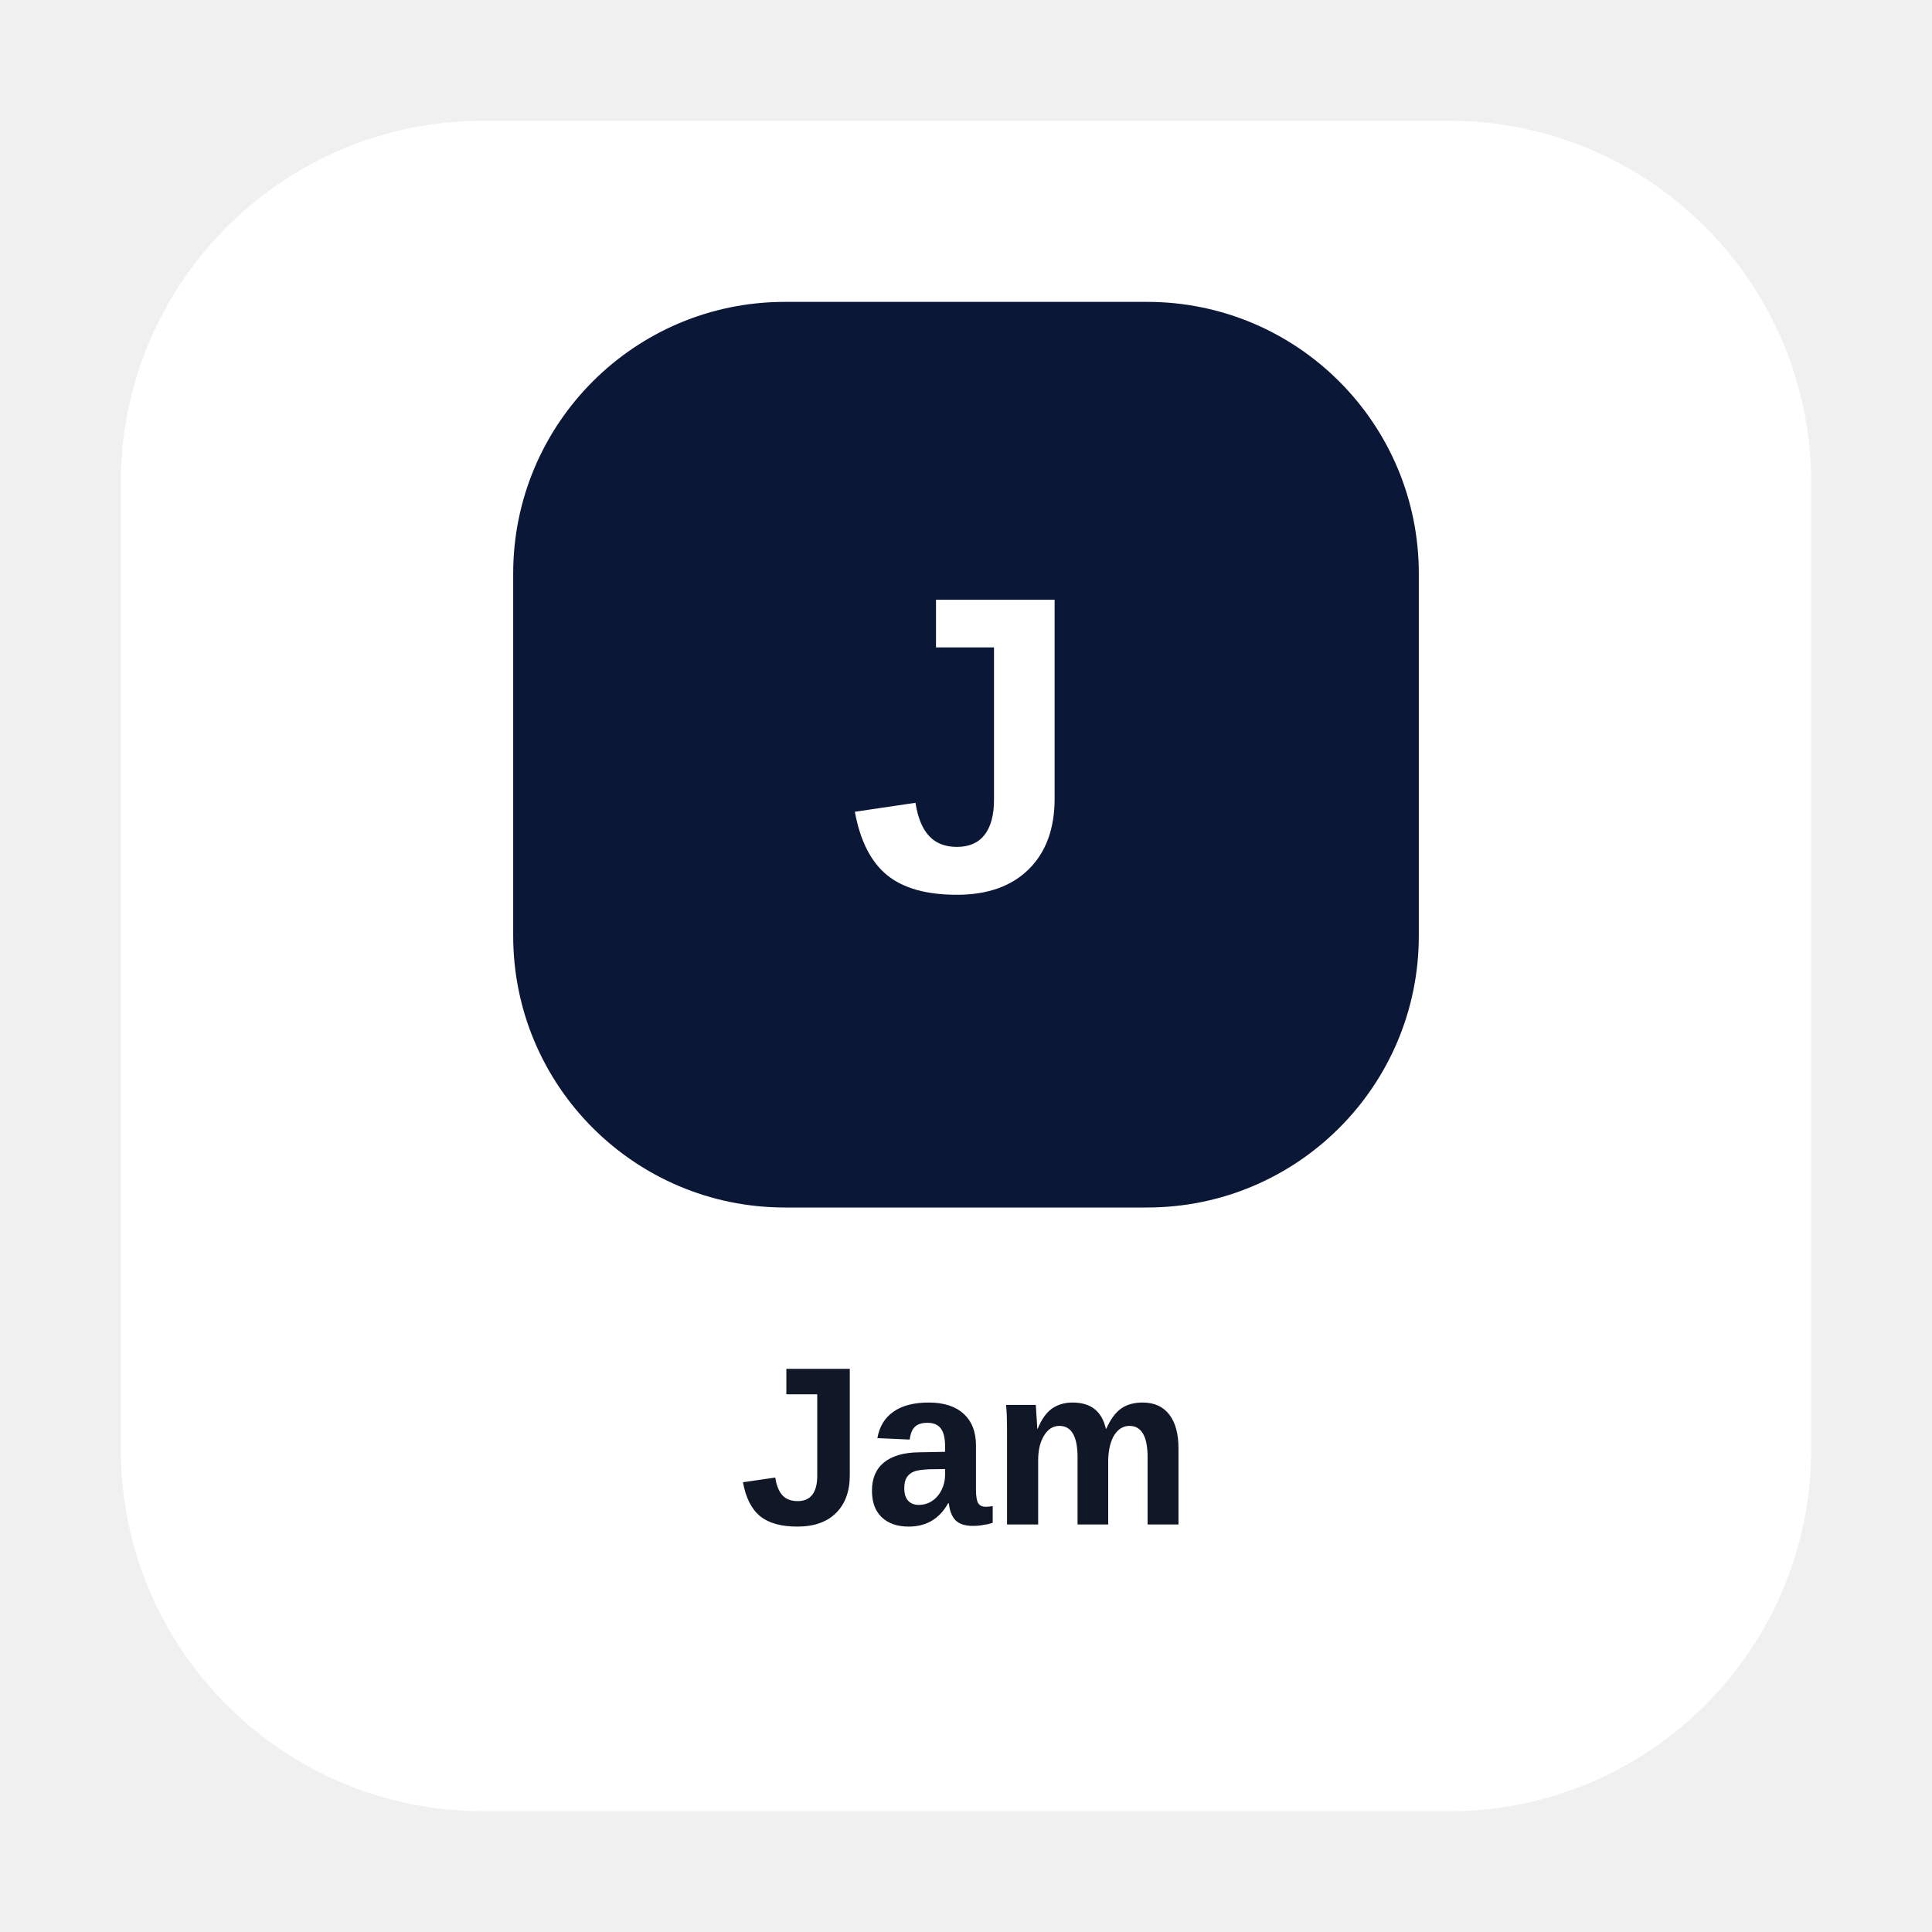
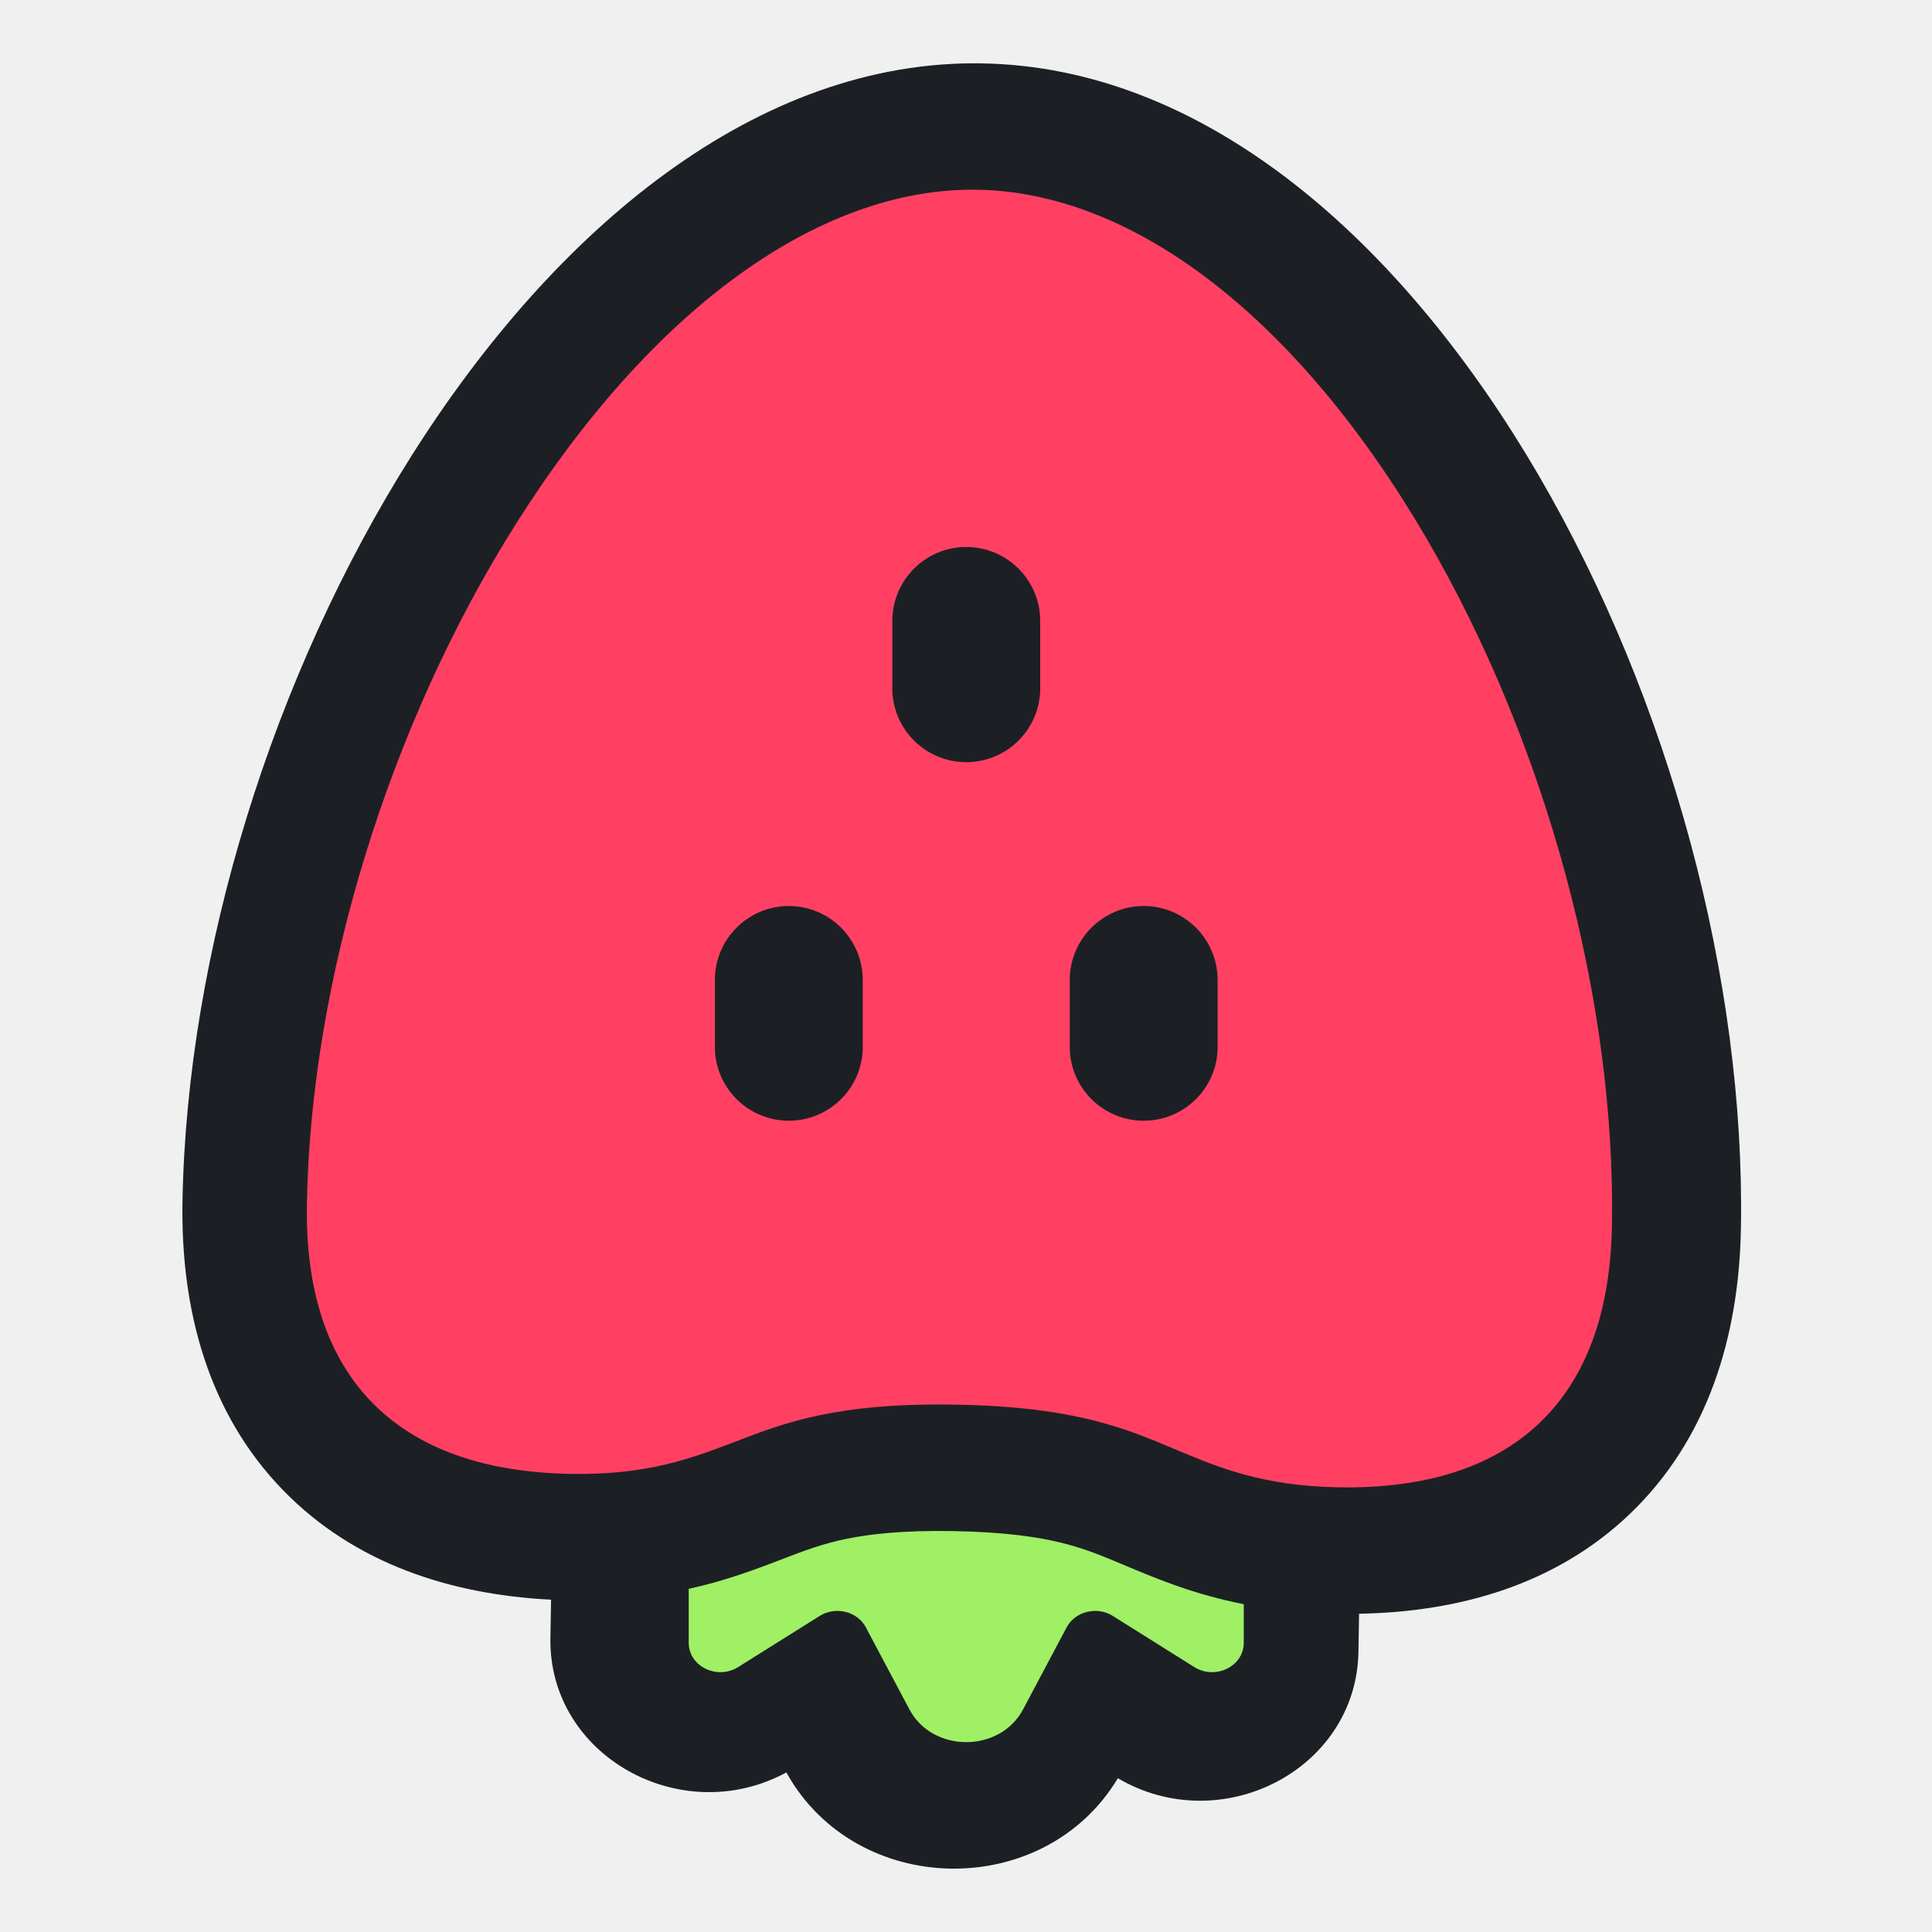
- <svg xmlns="http://www.w3.org/2000/svg" viewBox="0 0 128 128" role="img" aria-label="Jam">
-   <rect x="8" y="8" width="112" height="112" rx="24" fill="#ffffff" />
-   <rect x="34" y="20" width="60" height="60" rx="18" fill="#0b1736" />
-   <text x="64" y="59" text-anchor="middle" font-family="Arial,Helvetica,sans-serif" font-size="28" font-weight="700" fill="#ffffff">J</text>
-   <text x="64" y="101" text-anchor="middle" font-family="Arial,Helvetica,sans-serif" font-size="15" font-weight="700" fill="#101828">Jam</text>
+ <svg xmlns="http://www.w3.org/2000/svg" width="64" height="64" fill="none">
+   <path fill="#1C2024" d="M32.54 2.1c7.206.125 13.529 5.58 18.005 12.932l.428.718.002.004c4.332 7.443 6.842 16.696 6.695 24.939-.064 3.573-1.09 6.985-3.687 9.466-2.428 2.317-5.62 3.241-8.962 3.298L45 54.724c-.07 3.912-4.558 6.194-7.969 4.182-2.45 4.078-8.676 3.97-10.982-.192-3.479 1.89-7.884-.545-7.816-4.457l.022-1.265c-3.348-.17-6.514-1.204-8.863-3.612-2.508-2.57-3.41-6.015-3.347-9.588.148-8.242 2.989-17.416 7.588-24.694C18.402 7.549 25.102 1.97 32.54 2.099" />
+   <path fill="#FF4063" d="M44.339 49.269c-2.53-.044-3.982-.661-5.396-1.252-1.641-.695-3.333-1.417-7.274-1.486-3.942-.068-5.671.593-7.323 1.231-1.422.542-2.895 1.107-5.437 1.063-2.887-.05-5.098-.844-6.585-2.367-1.486-1.523-2.21-3.737-2.158-6.592.133-7.433 2.726-15.867 6.941-22.537 4.49-7.105 10.057-11.135 15.283-11.044 5.226.092 10.645 4.313 14.877 11.57 3.973 6.825 6.263 15.332 6.13 22.765-.051 2.855-.854 5.043-2.394 6.513s-3.778 2.186-6.664 2.136" />
+   <path fill="#9FF065" d="M31.595 50.72c1.718.03 2.807.2 3.567.387s1.321.419 2.139.765l.02.008c1.004.42 2.225.935 3.88 1.261v1.281c0 .778-.941 1.239-1.638.802l-2.698-1.693c-.527-.331-1.248-.154-1.53.375l-1.445 2.721c-.768 1.445-2.996 1.445-3.764 0l-1.445-2.721c-.281-.529-1.003-.706-1.53-.375l-2.699 1.693c-.696.437-1.637-.024-1.637-.802v-1.789c1.229-.272 2.2-.642 3.028-.957l.018-.008c.813-.314 1.383-.526 2.15-.686.768-.16 1.865-.293 3.584-.263" />
+   <path fill="#1C2024" d="M26.13 30.013a2.45 2.45 0 0 1 2.449 2.448v2.3a2.45 2.45 0 0 1-4.897 0v-2.3a2.45 2.45 0 0 1 2.448-2.448m11.757 0a2.45 2.45 0 0 1 2.448 2.448v2.3a2.45 2.45 0 0 1-4.897 0v-2.3a2.45 2.45 0 0 1 2.448-2.448M32.008 18.12a2.45 2.45 0 0 1 2.45 2.448v2.3a2.45 2.45 0 0 1-4.898 0v-2.3a2.45 2.45 0 0 1 2.448-2.449" />
</svg>
